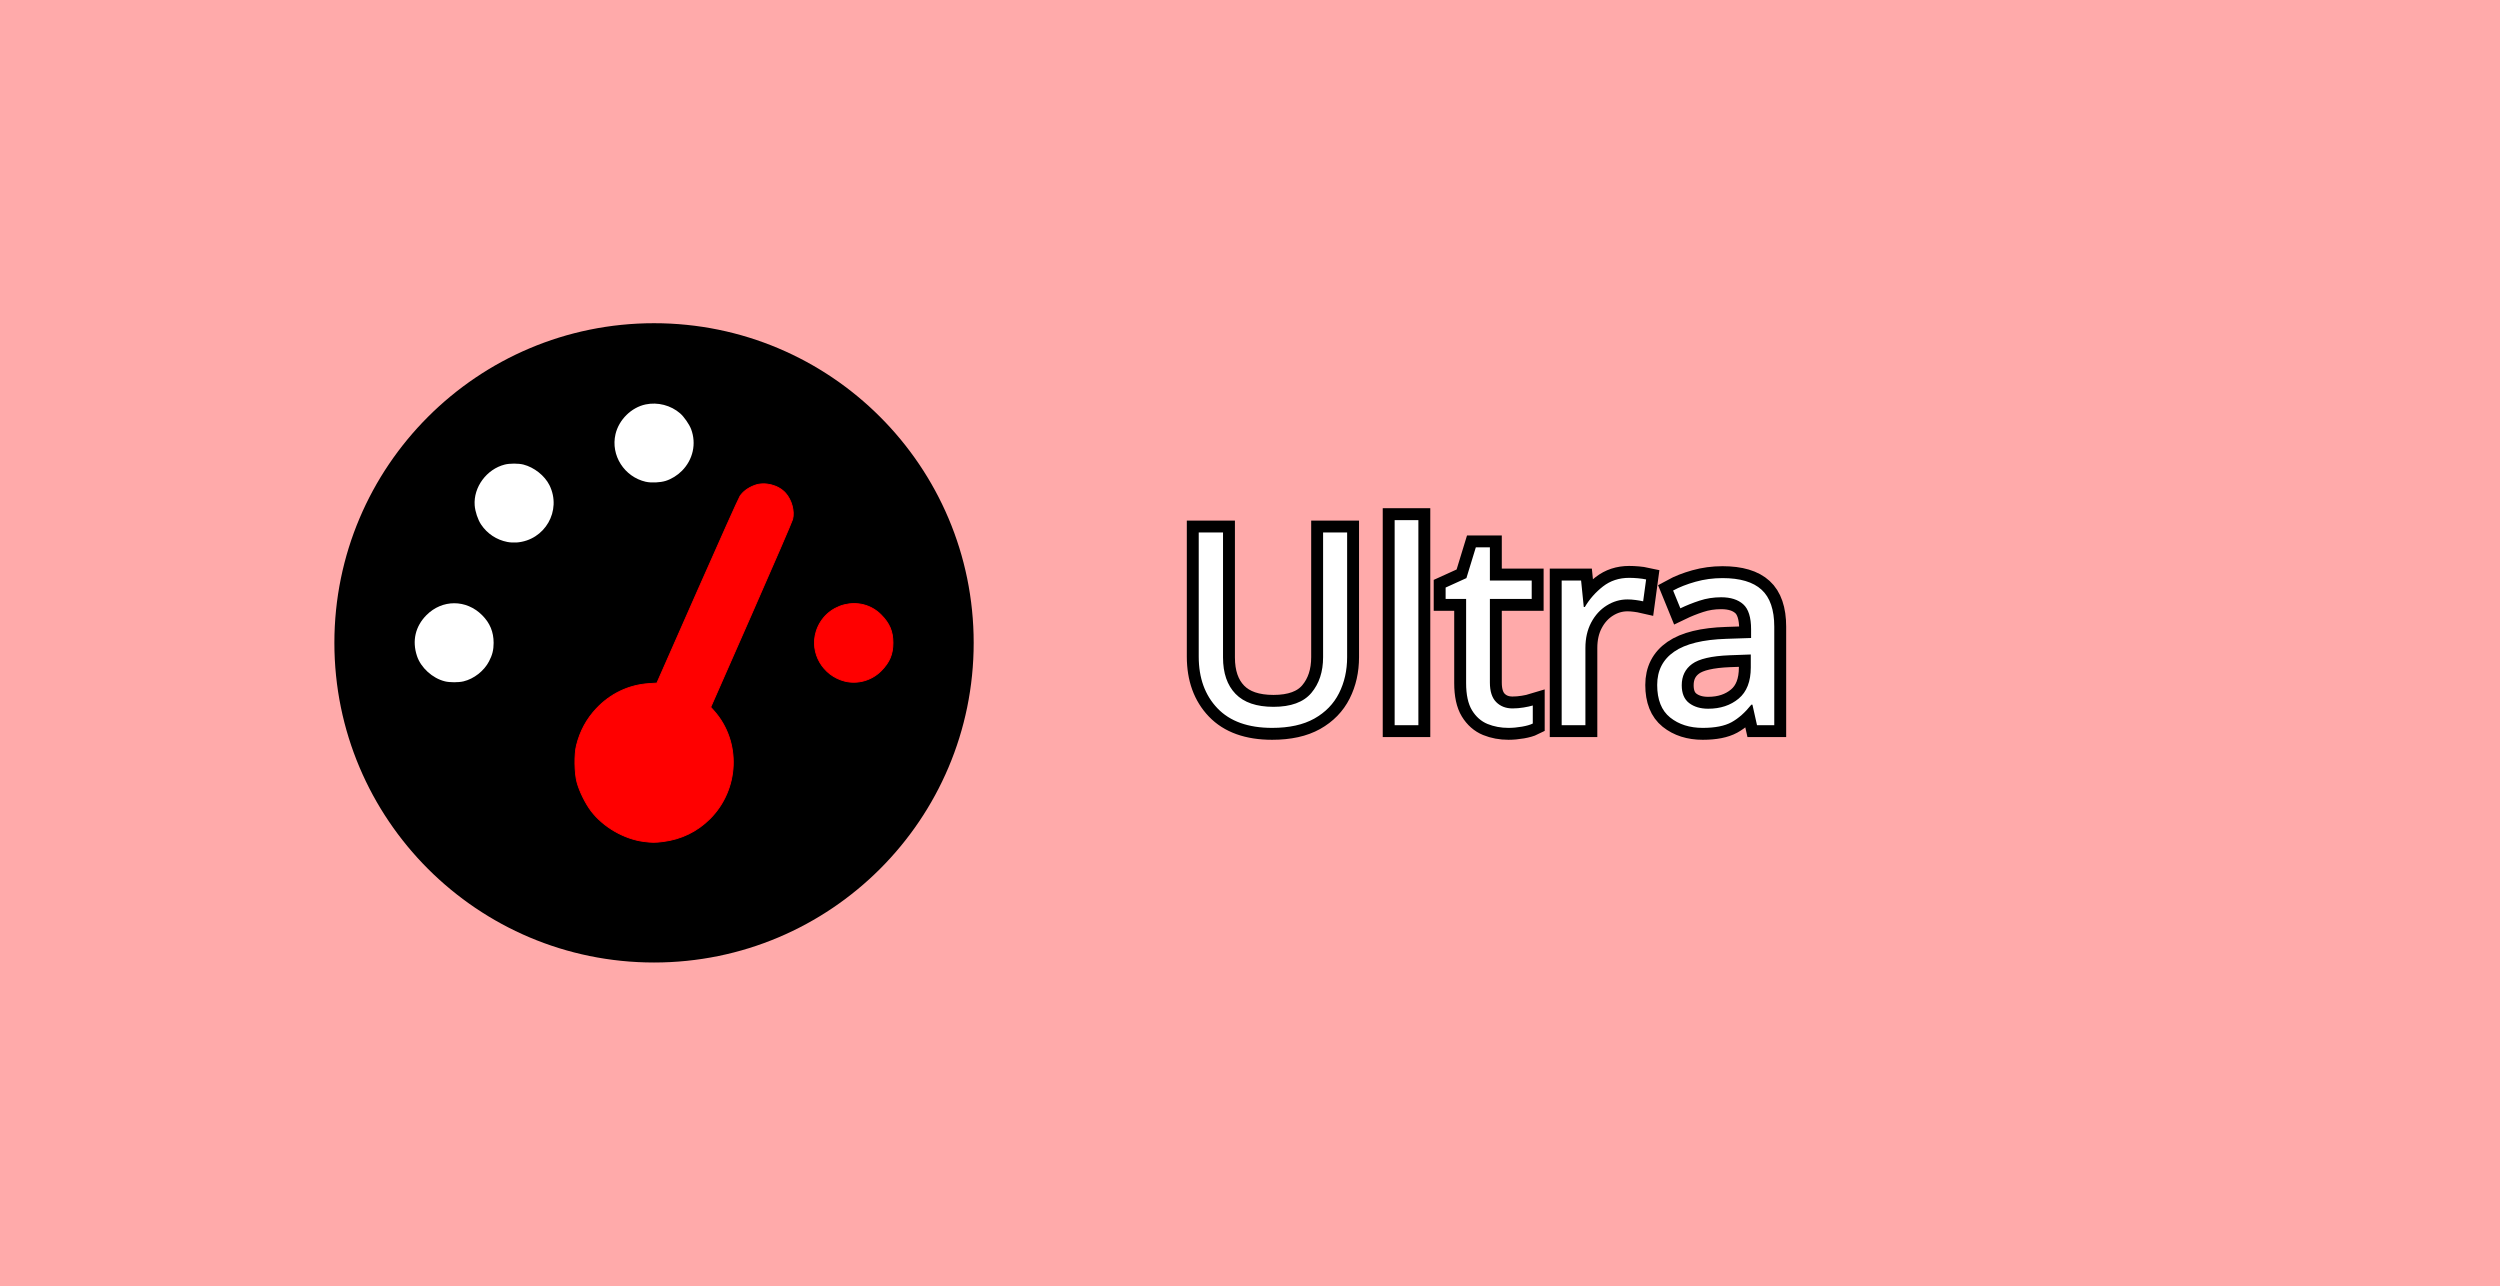
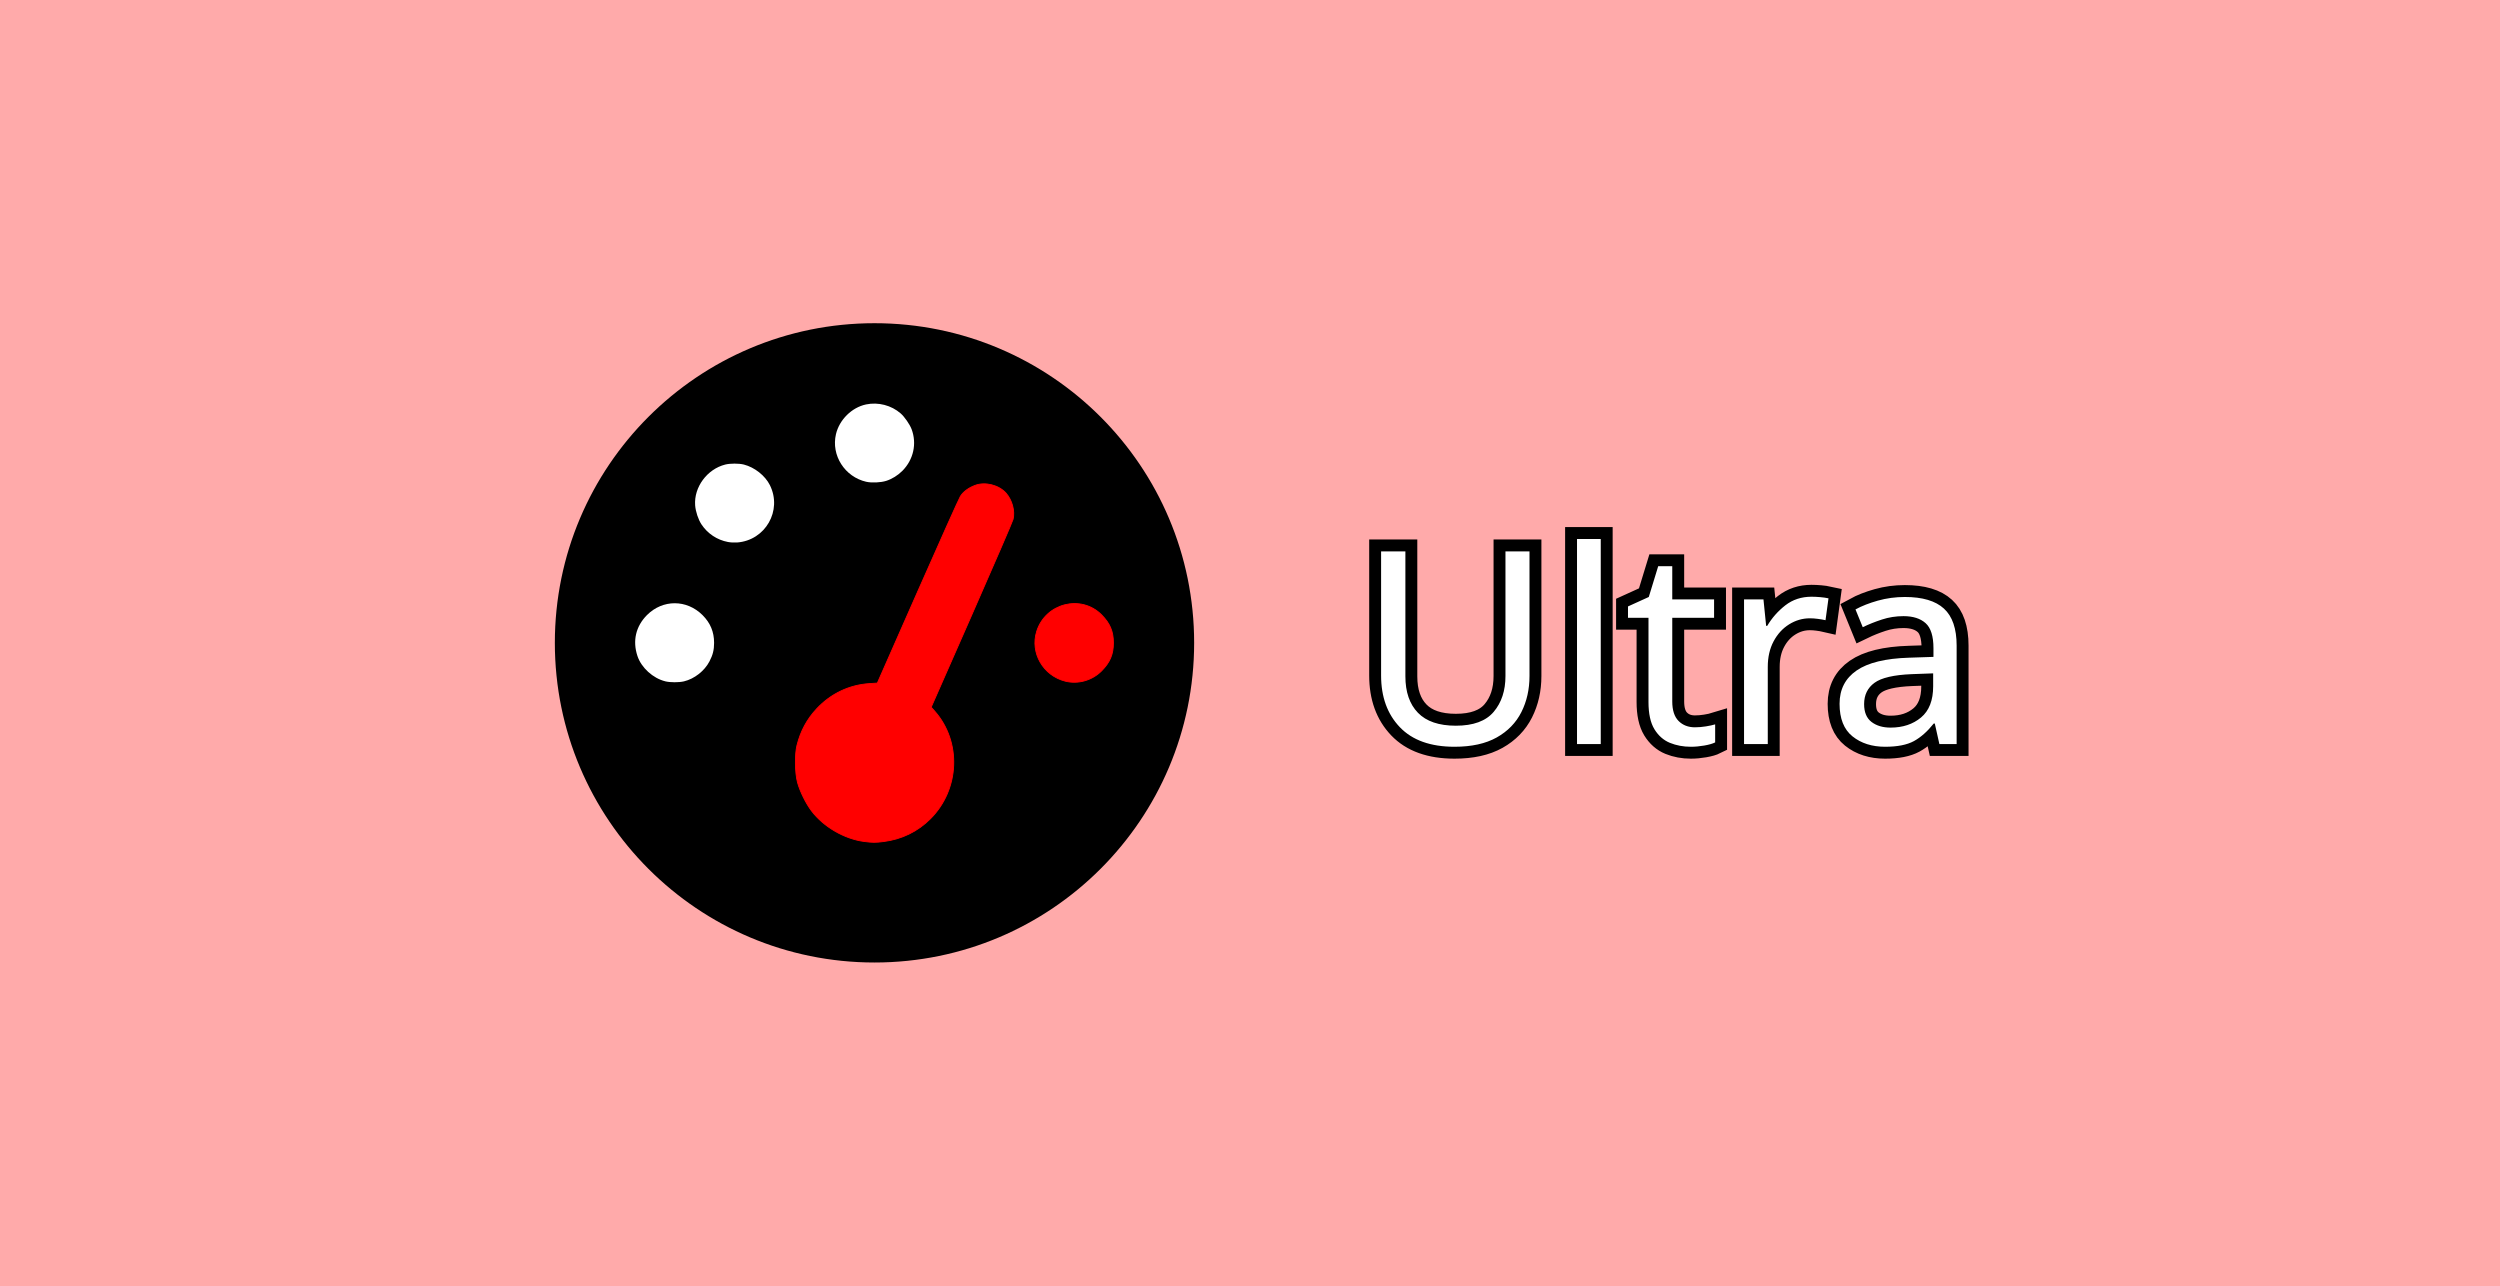
<svg xmlns="http://www.w3.org/2000/svg" width="1050" height="540" viewBox="0 0 1050 540" version="1.1" id="svg1" xml:space="preserve">
  <defs id="defs1">
    <style id="style2998">
.nostash #stache, .nostash #trail-flair {
    display: none !important;
}
@media screen and (min-width: 64px) {
    #stache {
        stroke-width: 1.5 !important;
    }
}
@media screen and (max-width: 32px) {
    #stache {
        stroke-dasharray: none !important;
        stroke-width: 3 !important;
    }
    #trail-flair {
        display: none;
    }
}
@media screen and (max-width: 16px) {
    #stache {
        stroke-width: 4 !important;
        stroke-opacity: 1 !important;
    }
    #paper {
        stroke: none !important;
    }
    #water, #forests {
        display: none;
    }
    #shadow {
        fill-opacity: .05 !important;
    }
}
.flat {
    background-color: #e1c27f;
}
.flat #shadow, .flat #paper {
    display: none !important;
}
.monochrome #stache {
    stroke: white !important;
    stroke-opacity: 1 !important;
}
.monochrome #paper {
    stroke: black !important;
    fill: black !important;
}
.monochrome #water, .monochrome #forests, .mstile #water, .mstile #forests {
    display: none !important;
}
.monochrome #shadow, .mstile #shadow {
    display: none !important;
}
.mstile #paper {
    stroke: white !important;
    fill: white !important;
}
.mstile #trail-flair {
    fill: #93c54b !important;
    fill-opacity: 1 !important;
}
.mstile #stache {
    stroke: #93c54b !important;
    stroke-opacity: 1 !important;
}
    </style>
  </defs>
  <g id="layer1">
    <rect style="fill:#ffaaaa;stroke:#000000;stroke-width:10;paint-order:stroke markers fill" id="rect4" width="1157.426" height="607.286" x="-50.684" y="-31.04" />
-     <g id="g4" transform="matrix(0.3813987,0,0,0.3813987,140.4406,135.7476)">
-       <path d="M 0,352 C 0,157.596 157.596,1.1113408e-4 352,1.1113408e-4 546.404,1.1113408e-4 704,157.596 704,352 c 0,194.404 -157.596,352 -352,352 -194.404,0 -352,-157.596 -352,-352 z" id="path2" style="fill:#000000;fill-opacity:1;fill-rule:nonzero;stroke-width:1.375" />
-       <path style="fill:#ff0000;fill-opacity:1;fill-rule:nonzero;stroke:#ff0000;stroke-width:0.968;stroke-opacity:1" d="m 562.135,394.2 c -24.363,-6.096 -38.876,-31.24 -31.574,-54.701 9.692,-31.141 48.937,-41.172 71.557,-18.291 9.262,9.368 12.987,18.202 12.987,30.792 0,12.59 -3.725,21.423 -12.987,30.792 -10.406,10.527 -25.872,14.939 -39.983,11.409 z" id="path2039" />
-       <path style="fill:#ff0000;fill-opacity:1;fill-rule:nonzero;stroke:#ff0000;stroke-width:0.968;stroke-opacity:1" d="m 340.66,570.736 c -21.706,-2.797 -44.612,-16.082 -57.895,-33.578 -6.304,-8.303 -12.938,-21.775 -15.598,-31.673 -2.754,-10.248 -3.042,-30.659 -0.573,-40.529 3.956,-15.811 11.045,-28.947 21.85,-40.486 15.425,-16.473 35.636,-26.117 57.859,-27.609 l 8.829,-0.593 44.412,-100.735 c 24.427,-55.404 45.598,-102.605 47.047,-104.89 3.22,-5.078 8.887,-9.305 16.145,-12.046 11.163,-4.214 26.272,-0.396 34.211,8.646 6.66,7.586 9.923,19.752 7.682,28.65 -0.612,2.433 -21.16,49.989 -45.662,105.681 l -44.548,101.258 3.948,4.485 c 29.658,33.693 27.529,86.079 -4.812,118.42 -14.012,14.012 -31.609,22.574 -51.531,25.071 -9.042,1.134 -12.073,1.123 -21.367,-0.075 z" id="path2189" />
-       <path style="fill:#ffffff;fill-opacity:1;stroke-width:0.025;stroke-linejoin:round;stroke-dashoffset:3.8" d="M 3.803,12.324 C 3.378,12.221 2.975,11.855 2.842,11.451 2.669,10.93 2.786,10.431 3.169,10.045 c 0.542,-0.545 1.37,-0.544 1.915,0.002 0.269,0.269 0.396,0.575 0.396,0.954 0,0.241 -0.043,0.415 -0.159,0.637 -0.17,0.328 -0.521,0.603 -0.878,0.687 -0.172,0.041 -0.472,0.041 -0.64,-3.08e-4 z" id="path10" transform="scale(32)" />
-       <path style="fill:#ffffff;fill-opacity:1;stroke-width:0.025;stroke-linejoin:round;stroke-dashoffset:3.8" d="M 5.953,7.528 C 5.582,7.457 5.257,7.241 5.048,6.927 4.936,6.759 4.844,6.481 4.828,6.268 4.782,5.642 5.239,5.022 5.864,4.864 6.033,4.821 6.336,4.821 6.504,4.864 6.874,4.958 7.238,5.246 7.401,5.574 7.834,6.447 7.247,7.473 6.272,7.546 6.173,7.553 6.046,7.546 5.953,7.528 Z" id="path12" transform="scale(32)" />
-       <path style="fill:#ffffff;fill-opacity:1;stroke-width:0.025;stroke-linejoin:round;stroke-dashoffset:3.8" d="M 10.72,5.458 C 9.976,5.289 9.503,4.547 9.674,3.818 9.791,3.321 10.218,2.899 10.71,2.795 c 0.417,-0.088 0.871,0.03 1.19,0.309 0.134,0.117 0.314,0.377 0.377,0.544 0.186,0.498 0.065,1.047 -0.317,1.432 -0.157,0.158 -0.359,0.283 -0.559,0.346 -0.188,0.059 -0.496,0.073 -0.681,0.031 z" id="path14" transform="scale(32)" />
+     <g id="g1" transform="translate(92.59594)">
+       <g id="g4" transform="matrix(0.3813987,0,0,0.3813987,140.4406,135.7476)">
+         <path d="M 0,352 C 0,157.596 157.596,1.1113408e-4 352,1.1113408e-4 546.404,1.1113408e-4 704,157.596 704,352 c 0,194.404 -157.596,352 -352,352 -194.404,0 -352,-157.596 -352,-352 z" id="path2" style="fill:#000000;fill-opacity:1;fill-rule:nonzero;stroke-width:1.375" />
+         <path style="fill:#ff0000;fill-opacity:1;fill-rule:nonzero;stroke:#ff0000;stroke-width:0.968;stroke-opacity:1" d="m 562.135,394.2 c -24.363,-6.096 -38.876,-31.24 -31.574,-54.701 9.692,-31.141 48.937,-41.172 71.557,-18.291 9.262,9.368 12.987,18.202 12.987,30.792 0,12.59 -3.725,21.423 -12.987,30.792 -10.406,10.527 -25.872,14.939 -39.983,11.409 z" id="path2039" />
+         <path style="fill:#ff0000;fill-opacity:1;fill-rule:nonzero;stroke:#ff0000;stroke-width:0.968;stroke-opacity:1" d="m 340.66,570.736 c -21.706,-2.797 -44.612,-16.082 -57.895,-33.578 -6.304,-8.303 -12.938,-21.775 -15.598,-31.673 -2.754,-10.248 -3.042,-30.659 -0.573,-40.529 3.956,-15.811 11.045,-28.947 21.85,-40.486 15.425,-16.473 35.636,-26.117 57.859,-27.609 l 8.829,-0.593 44.412,-100.735 c 24.427,-55.404 45.598,-102.605 47.047,-104.89 3.22,-5.078 8.887,-9.305 16.145,-12.046 11.163,-4.214 26.272,-0.396 34.211,8.646 6.66,7.586 9.923,19.752 7.682,28.65 -0.612,2.433 -21.16,49.989 -45.662,105.681 l -44.548,101.258 3.948,4.485 c 29.658,33.693 27.529,86.079 -4.812,118.42 -14.012,14.012 -31.609,22.574 -51.531,25.071 -9.042,1.134 -12.073,1.123 -21.367,-0.075 z" id="path2189" />
+         <path style="fill:#ffffff;fill-opacity:1;stroke-width:0.025;stroke-linejoin:round;stroke-dashoffset:3.8" d="M 3.803,12.324 C 3.378,12.221 2.975,11.855 2.842,11.451 2.669,10.93 2.786,10.431 3.169,10.045 c 0.542,-0.545 1.37,-0.544 1.915,0.002 0.269,0.269 0.396,0.575 0.396,0.954 0,0.241 -0.043,0.415 -0.159,0.637 -0.17,0.328 -0.521,0.603 -0.878,0.687 -0.172,0.041 -0.472,0.041 -0.64,-3.08e-4 z" id="path10" transform="scale(32)" />
+         <path style="fill:#ffffff;fill-opacity:1;stroke-width:0.025;stroke-linejoin:round;stroke-dashoffset:3.8" d="M 5.953,7.528 C 5.582,7.457 5.257,7.241 5.048,6.927 4.936,6.759 4.844,6.481 4.828,6.268 4.782,5.642 5.239,5.022 5.864,4.864 6.033,4.821 6.336,4.821 6.504,4.864 6.874,4.958 7.238,5.246 7.401,5.574 7.834,6.447 7.247,7.473 6.272,7.546 6.173,7.553 6.046,7.546 5.953,7.528 Z" id="path12" transform="scale(32)" />
+         <path style="fill:#ffffff;fill-opacity:1;stroke-width:0.025;stroke-linejoin:round;stroke-dashoffset:3.8" d="M 10.72,5.458 C 9.976,5.289 9.503,4.547 9.674,3.818 9.791,3.321 10.218,2.899 10.71,2.795 c 0.417,-0.088 0.871,0.03 1.19,0.309 0.134,0.117 0.314,0.377 0.377,0.544 0.186,0.498 0.065,1.047 -0.317,1.432 -0.157,0.158 -0.359,0.283 -0.559,0.346 -0.188,0.059 -0.496,0.073 -0.681,0.031 z" id="path14" transform="scale(32)" />
+       </g>
+       <text xml:space="preserve" style="font-style:normal;font-weight:normal;font-size:113.333px;line-height:1.25;font-family:sans-serif;fill:#ececec;fill-opacity:1;stroke:none;stroke-width:10;stroke-dasharray:none;paint-order:markers fill stroke" x="477.262" y="312.5" id="text1">
+         <tspan x="477.262" y="312.5" style="font-style:normal;font-variant:normal;font-weight:normal;font-stretch:normal;font-size:113.333px;font-family:'Droid Sans';-inkscape-font-specification:'Droid Sans';fill:#ffffff;stroke:#000000;stroke-width:10;stroke-dasharray:none;stroke-opacity:1;paint-order:stroke markers fill" id="tspan4">Ultra</tspan>
+       </text>
    </g>
-     <text xml:space="preserve" style="font-style:normal;font-weight:normal;font-size:113.333px;line-height:1.25;font-family:sans-serif;fill:#ececec;fill-opacity:1;stroke:none;stroke-width:10;stroke-dasharray:none;paint-order:markers fill stroke" x="493.262" y="304.571" id="text1">
-       <tspan x="493.262" y="304.571" style="font-style:normal;font-variant:normal;font-weight:normal;font-stretch:normal;font-size:113.333px;font-family:'Droid Sans';-inkscape-font-specification:'Droid Sans';fill:#ffffff;stroke:#000000;stroke-width:10;stroke-dasharray:none;stroke-opacity:1;paint-order:stroke markers fill" id="tspan4">Ultra</tspan>
-     </text>
  </g>
</svg>
